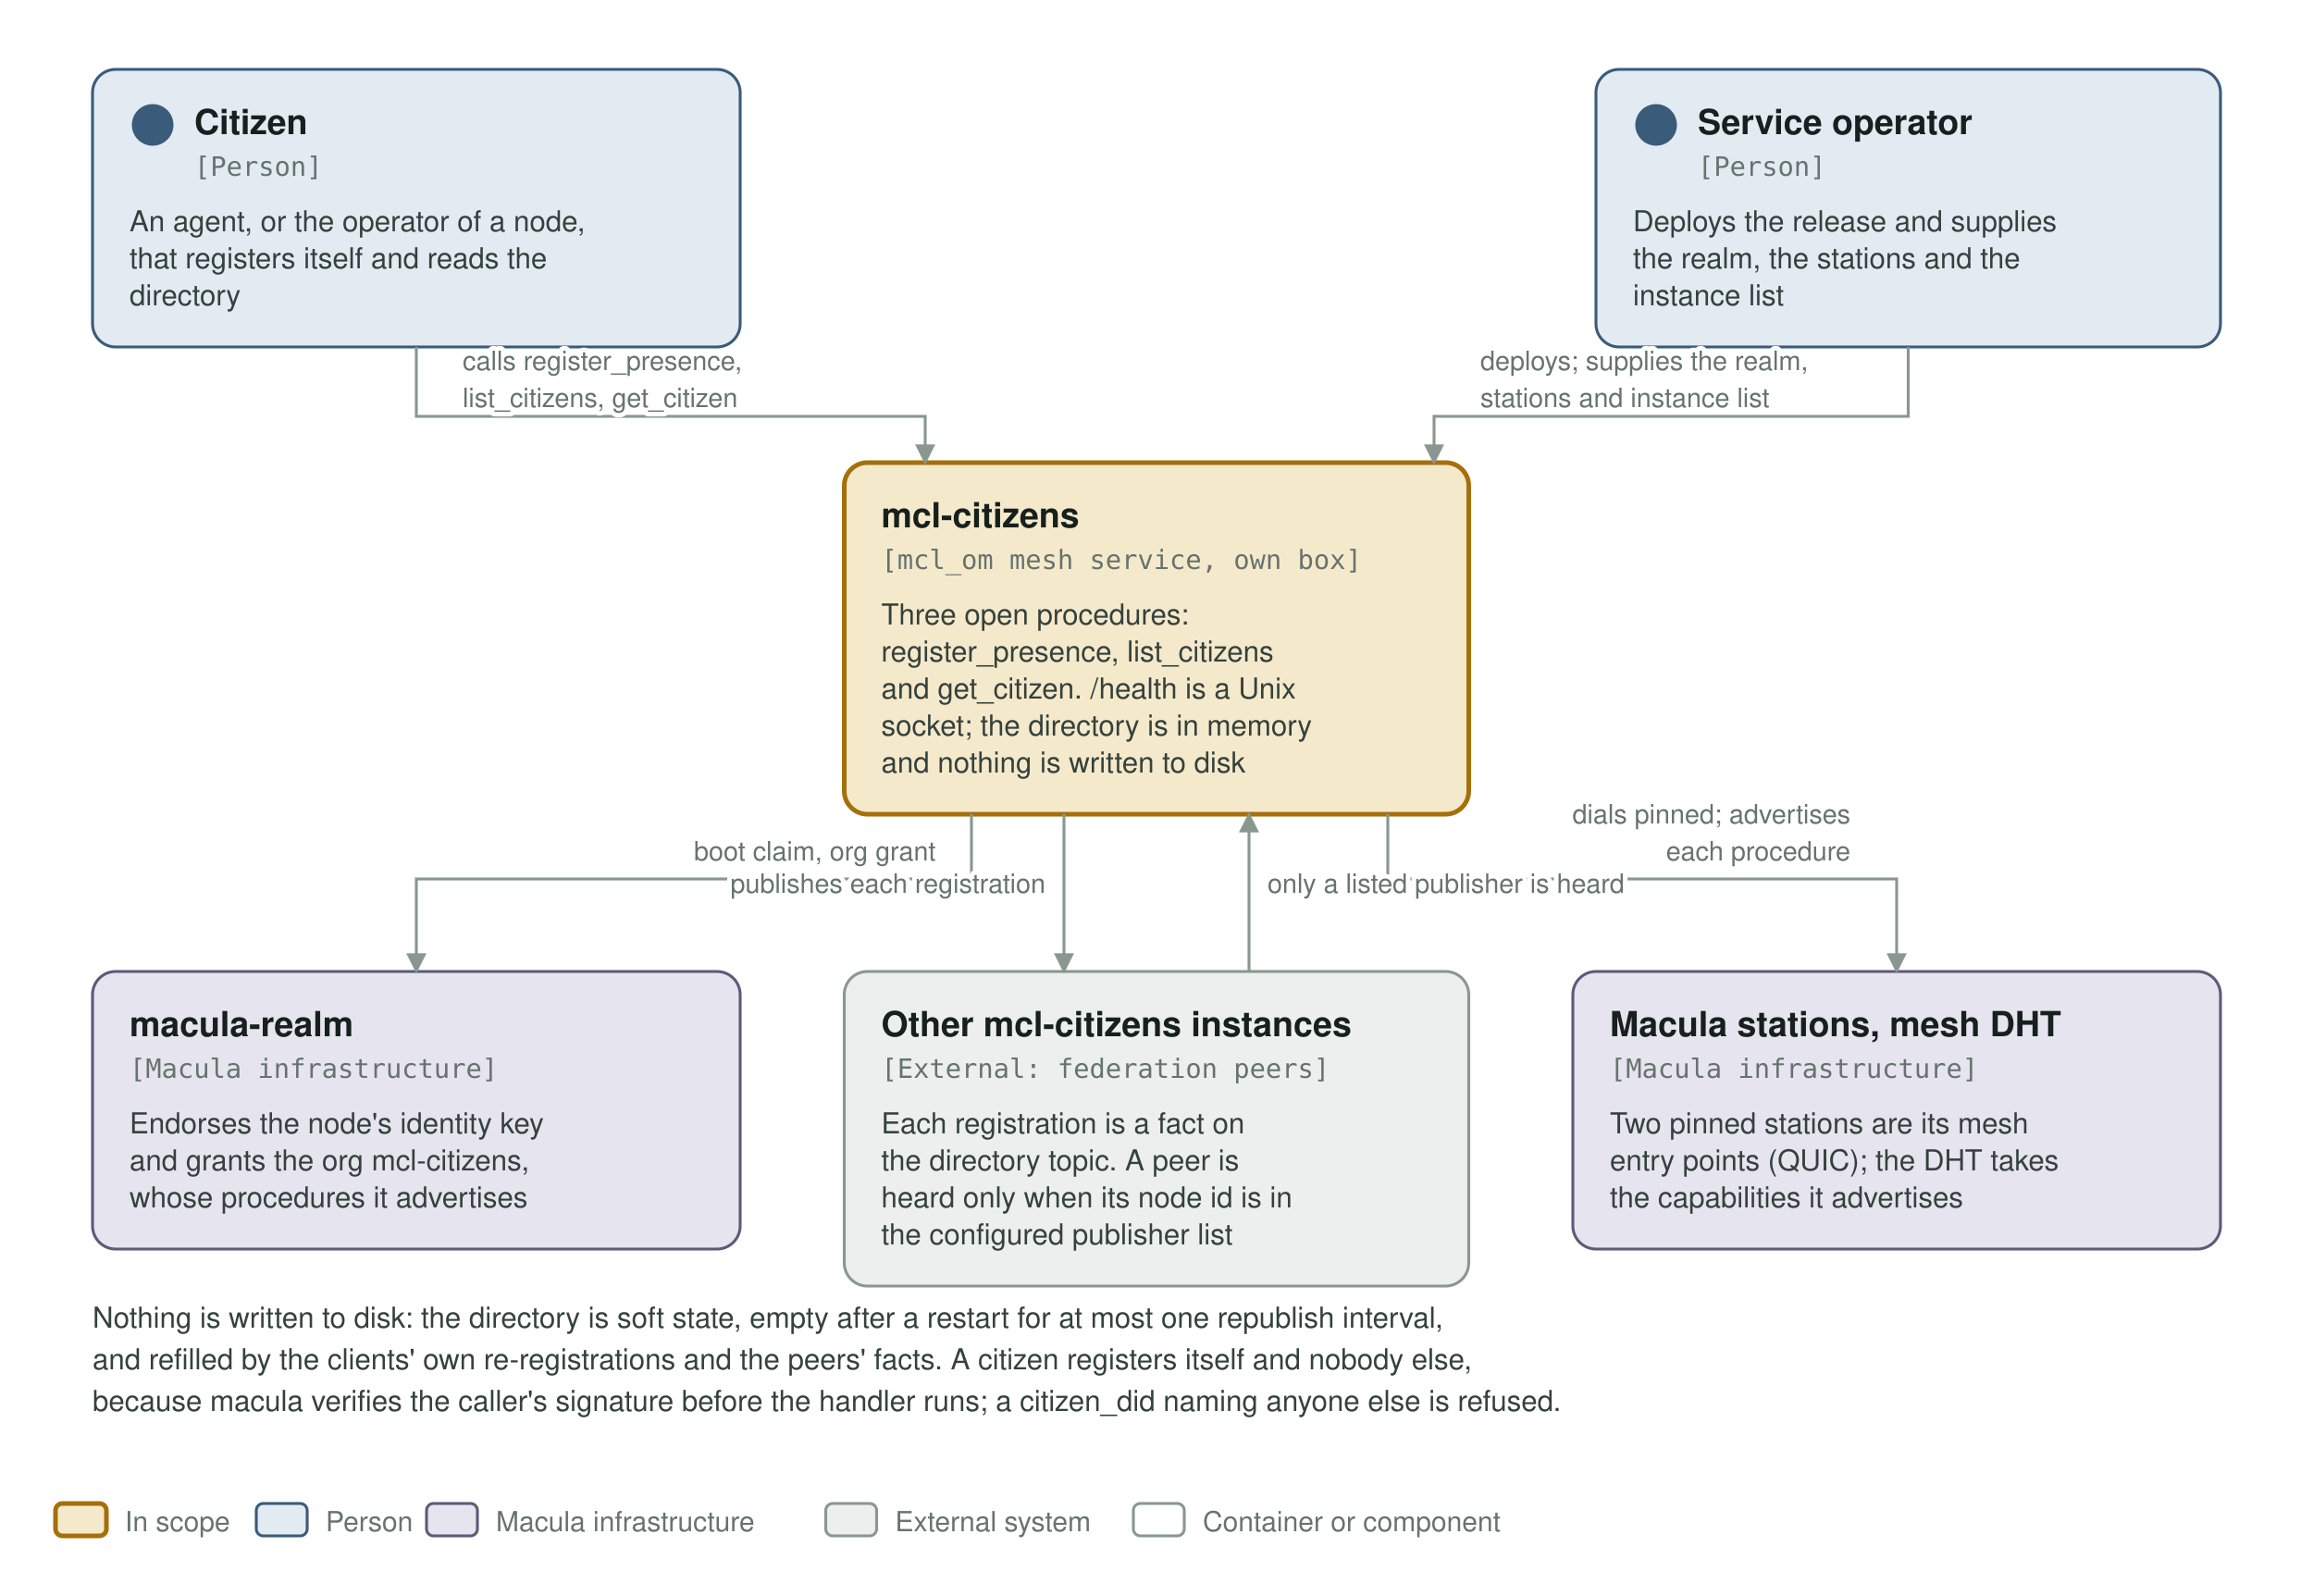
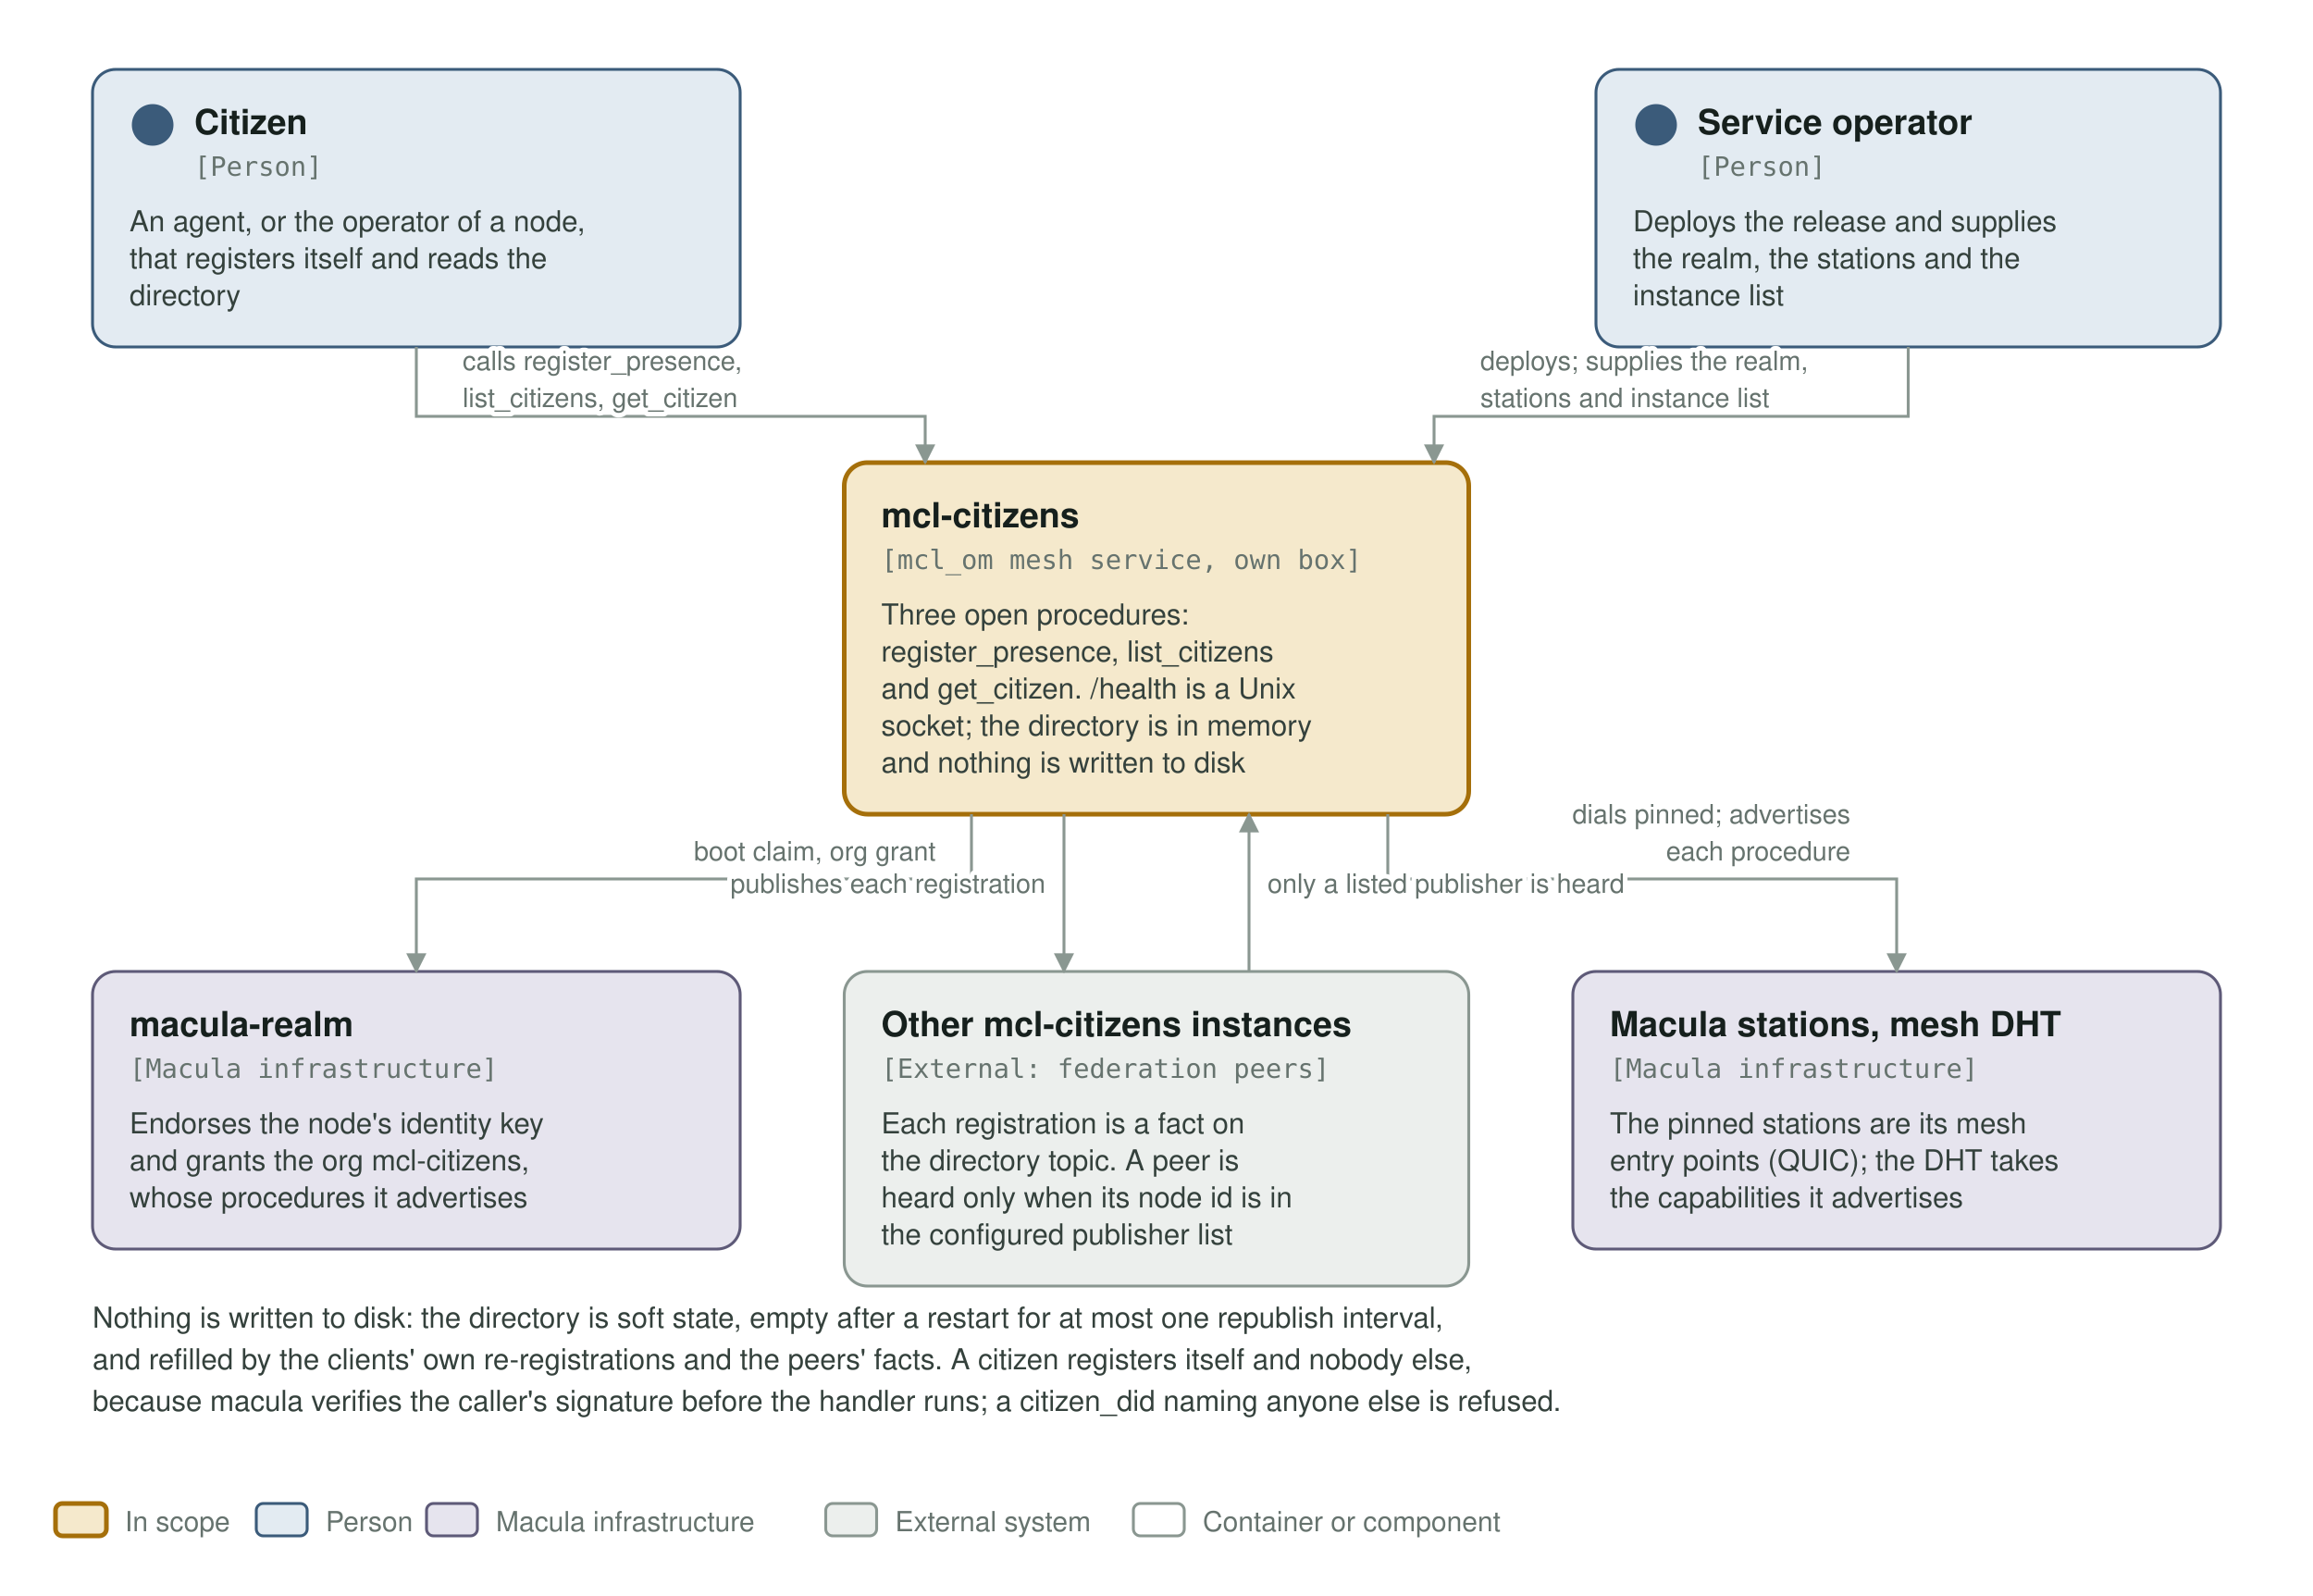
<svg xmlns="http://www.w3.org/2000/svg" viewBox="0 0 1000 690" role="img" aria-label="mcl-citizens system context">
  <style>
.t-name { font-family: "Atkinson Hyperlegible", "Segoe UI", system-ui, -apple-system, Helvetica, Arial, sans-serif; font-size: 15px; font-weight: 700; }
.t-desc { font-family: "Atkinson Hyperlegible", "Segoe UI", system-ui, -apple-system, Helvetica, Arial, sans-serif; font-size: 12.5px; }
.t-rel { font-family: "Atkinson Hyperlegible", "Segoe UI", system-ui, -apple-system, Helvetica, Arial, sans-serif; font-size: 11.5px; paint-order: stroke; stroke-width: 4px; stroke-linejoin: round; }
.t-code { font-family: "JetBrains Mono", ui-monospace, Menlo, Consolas, monospace; font-size: 13px; font-weight: 600; }
.t-type { font-family: "JetBrains Mono", ui-monospace, Menlo, Consolas, monospace; font-size: 11.5px; }
.t-bound { font-family: "JetBrains Mono", ui-monospace, Menlo, Consolas, monospace; font-size: 12px; font-weight: 600; }
.t-leg { font-family: "Atkinson Hyperlegible", "Segoe UI", system-ui, -apple-system, Helvetica, Arial, sans-serif; font-size: 12px; }
.edge { fill: none; stroke-width: 1.25; }
.edge-later { fill: none; stroke-width: 1.25; stroke-dasharray: 5 4; }
.bg { fill: #FFFFFF; }
.b-sys { fill: #F5E9CC; stroke: #A56F0A; stroke-width: 2; }
.b-per { fill: #E3EBF2; stroke: #3B5B7A; stroke-width: 1.25; }
.b-mac { fill: #E6E4EE; stroke: #5E5A78; stroke-width: 1.25; }
.b-ext { fill: #ECEFED; stroke: #8A9791; stroke-width: 1.25; }
.b-cmp { fill: #FFFFFF; stroke: #8A9791; stroke-width: 1.25; }
.b-later { fill: none; stroke: #8A9791; stroke-width: 1.25; stroke-dasharray: 5 4; }
.bound { fill: none; stroke: #B3BDB8; stroke-width: 1; }
.head { fill: #3B5B7A; }
.t-name, .t-code { fill: #16201D; }
.t-type, .t-bound, .t-leg { fill: #66736E; }
.t-desc { fill: #34413C; }
.t-rel { fill: #66736E; stroke: #FFFFFF; }
.edge, .edge-later { stroke: #8A9791; }
.arrowhead { fill: #8A9791; }
@media (prefers-color-scheme: dark) {
.bg { fill: #171F1C; }
.b-sys { fill: #3A2E13; stroke: #E3AA3C; }
.b-per { fill: #1D2A36; stroke: #8EB4D8; }
.b-mac { fill: #26243A; stroke: #A9A4C8; }
.b-ext { fill: #1C2421; stroke: #7D8B85; }
.b-cmp { fill: #171F1C; stroke: #7D8B85; }
.b-later { stroke: #7D8B85; }
.bound { stroke: #4A5752; }
.head { fill: #8EB4D8; }
.t-name, .t-code { fill: #E6ECE9; }
.t-type, .t-bound, .t-leg { fill: #93A09A; }
.t-desc { fill: #C3CDC8; }
.t-rel { fill: #93A09A; stroke: #171F1C; }
.edge, .edge-later { stroke: #7D8B85; }
.arrowhead { fill: #7D8B85; }
}
</style>
  <defs>
    <marker id="a" viewBox="0 0 10 10" refX="9" refY="5" markerWidth="7" markerHeight="7" orient="auto-start-reverse">
      <path class="arrowhead" d="M0 0L10 5L0 10z" />
    </marker>
  </defs>
  <rect class="bg" x="0" y="0" width="1000" height="690" />
  <rect class="b-per" x="40" y="30" width="280" height="120" rx="10" />
  <circle class="head" cx="66" cy="54" r="9" />
  <text class="t-name" x="84" y="58">Citizen</text>
  <text class="t-type" x="84" y="76">[Person]</text>
  <text class="t-desc" x="56" y="100">An agent, or the operator of a node,</text>
  <text class="t-desc" x="56" y="116">that registers itself and reads the</text>
  <text class="t-desc" x="56" y="132">directory</text>
  <rect class="b-per" x="690" y="30" width="270" height="120" rx="10" />
  <circle class="head" cx="716" cy="54" r="9" />
  <text class="t-name" x="734" y="58">Service operator</text>
  <text class="t-type" x="734" y="76">[Person]</text>
  <text class="t-desc" x="706" y="100">Deploys the release and supplies</text>
  <text class="t-desc" x="706" y="116">the realm, the stations and the</text>
  <text class="t-desc" x="706" y="132">instance list</text>
  <rect class="b-sys" x="365" y="200" width="270" height="152" rx="10" />
  <text class="t-name" x="381" y="228">mcl-citizens</text>
  <text class="t-type" x="381" y="246">[mcl_om mesh service, own box]</text>
  <text class="t-desc" x="381" y="270">Three open procedures:</text>
  <text class="t-desc" x="381" y="286">register_presence, list_citizens</text>
  <text class="t-desc" x="381" y="302">and get_citizen. /health is a Unix</text>
  <text class="t-desc" x="381" y="318">socket; the directory is in memory</text>
  <text class="t-desc" x="381" y="334">and nothing is written to disk</text>
  <rect class="b-ext" x="365" y="420" width="270" height="136" rx="10" />
  <text class="t-name" x="381" y="448">Other mcl-citizens instances</text>
  <text class="t-type" x="381" y="466">[External: federation peers]</text>
  <text class="t-desc" x="381" y="490">Each registration is a fact on</text>
  <text class="t-desc" x="381" y="506">the directory topic. A peer is</text>
  <text class="t-desc" x="381" y="522">heard only when its node id is in</text>
  <text class="t-desc" x="381" y="538">the configured publisher list</text>
  <rect class="b-mac" x="40" y="420" width="280" height="120" rx="10" />
  <text class="t-name" x="56" y="448">macula-realm</text>
  <text class="t-type" x="56" y="466">[Macula infrastructure]</text>
  <text class="t-desc" x="56" y="490">Endorses the node's identity key</text>
  <text class="t-desc" x="56" y="506">and grants the org mcl-citizens,</text>
  <text class="t-desc" x="56" y="522">whose procedures it advertises</text>
  <rect class="b-mac" x="680" y="420" width="280" height="120" rx="10" />
  <text class="t-name" x="696" y="448">Macula stations, mesh DHT</text>
  <text class="t-type" x="696" y="466">[Macula infrastructure]</text>
-   <text class="t-desc" x="696" y="490">Two pinned stations are its mesh</text>
+   <text class="t-desc" x="696" y="490">The pinned stations are its mesh</text>
  <text class="t-desc" x="696" y="506">entry points (QUIC); the DHT takes</text>
  <text class="t-desc" x="696" y="522">the capabilities it advertises</text>
  <path class="edge" d="M180 150V180H400V200" marker-end="url(#a)" />
  <text class="t-rel" x="200" y="160">calls register_presence,</text>
  <text class="t-rel" x="200" y="176">list_citizens, get_citizen</text>
  <path class="edge" d="M825 150V180H620V200" marker-end="url(#a)" />
  <text class="t-rel" x="640" y="160">deploys; supplies the realm,</text>
  <text class="t-rel" x="640" y="176">stations and instance list</text>
  <path class="edge" d="M420 352V380H180V420" marker-end="url(#a)" />
  <text class="t-rel" x="300" y="372">boot claim, org grant</text>
  <path class="edge" d="M600 352V380H820V420" marker-end="url(#a)" />
  <text class="t-rel" x="800" y="356" text-anchor="end">dials pinned; advertises</text>
  <text class="t-rel" x="800" y="372" text-anchor="end">each procedure</text>
  <path class="edge" d="M460 352V420" marker-end="url(#a)" />
  <text class="t-rel" x="452" y="386" text-anchor="end">publishes each registration</text>
  <path class="edge" d="M540 420V352" marker-end="url(#a)" />
  <text class="t-rel" x="548" y="386">only a listed publisher is heard</text>
  <text class="t-desc" x="40" y="574">Nothing is written to disk: the directory is soft state, empty after a restart for at most one republish interval,</text>
  <text class="t-desc" x="40" y="592">and refilled by the clients' own re-registrations and the peers' facts. A citizen registers itself and nobody else,</text>
  <text class="t-desc" x="40" y="610">because macula verifies the caller's signature before the handler runs; a citizen_did naming anyone else is refused.</text>
  <rect class="b-sys" x="24" y="650" width="22" height="14" rx="3" />
  <text class="t-leg" x="54" y="662">In scope</text>
  <rect class="b-per" x="110.8" y="650" width="22" height="14" rx="3" />
  <text class="t-leg" x="140.8" y="662">Person</text>
  <rect class="b-mac" x="184.4" y="650" width="22" height="14" rx="3" />
  <text class="t-leg" x="214.4" y="662">Macula infrastructure</text>
  <rect class="b-ext" x="357.0" y="650" width="22" height="14" rx="3" />
  <text class="t-leg" x="387.0" y="662">External system</text>
  <rect class="b-cmp" x="490.0" y="650" width="22" height="14" rx="3" />
  <text class="t-leg" x="520.0" y="662">Container or component</text>
</svg>
